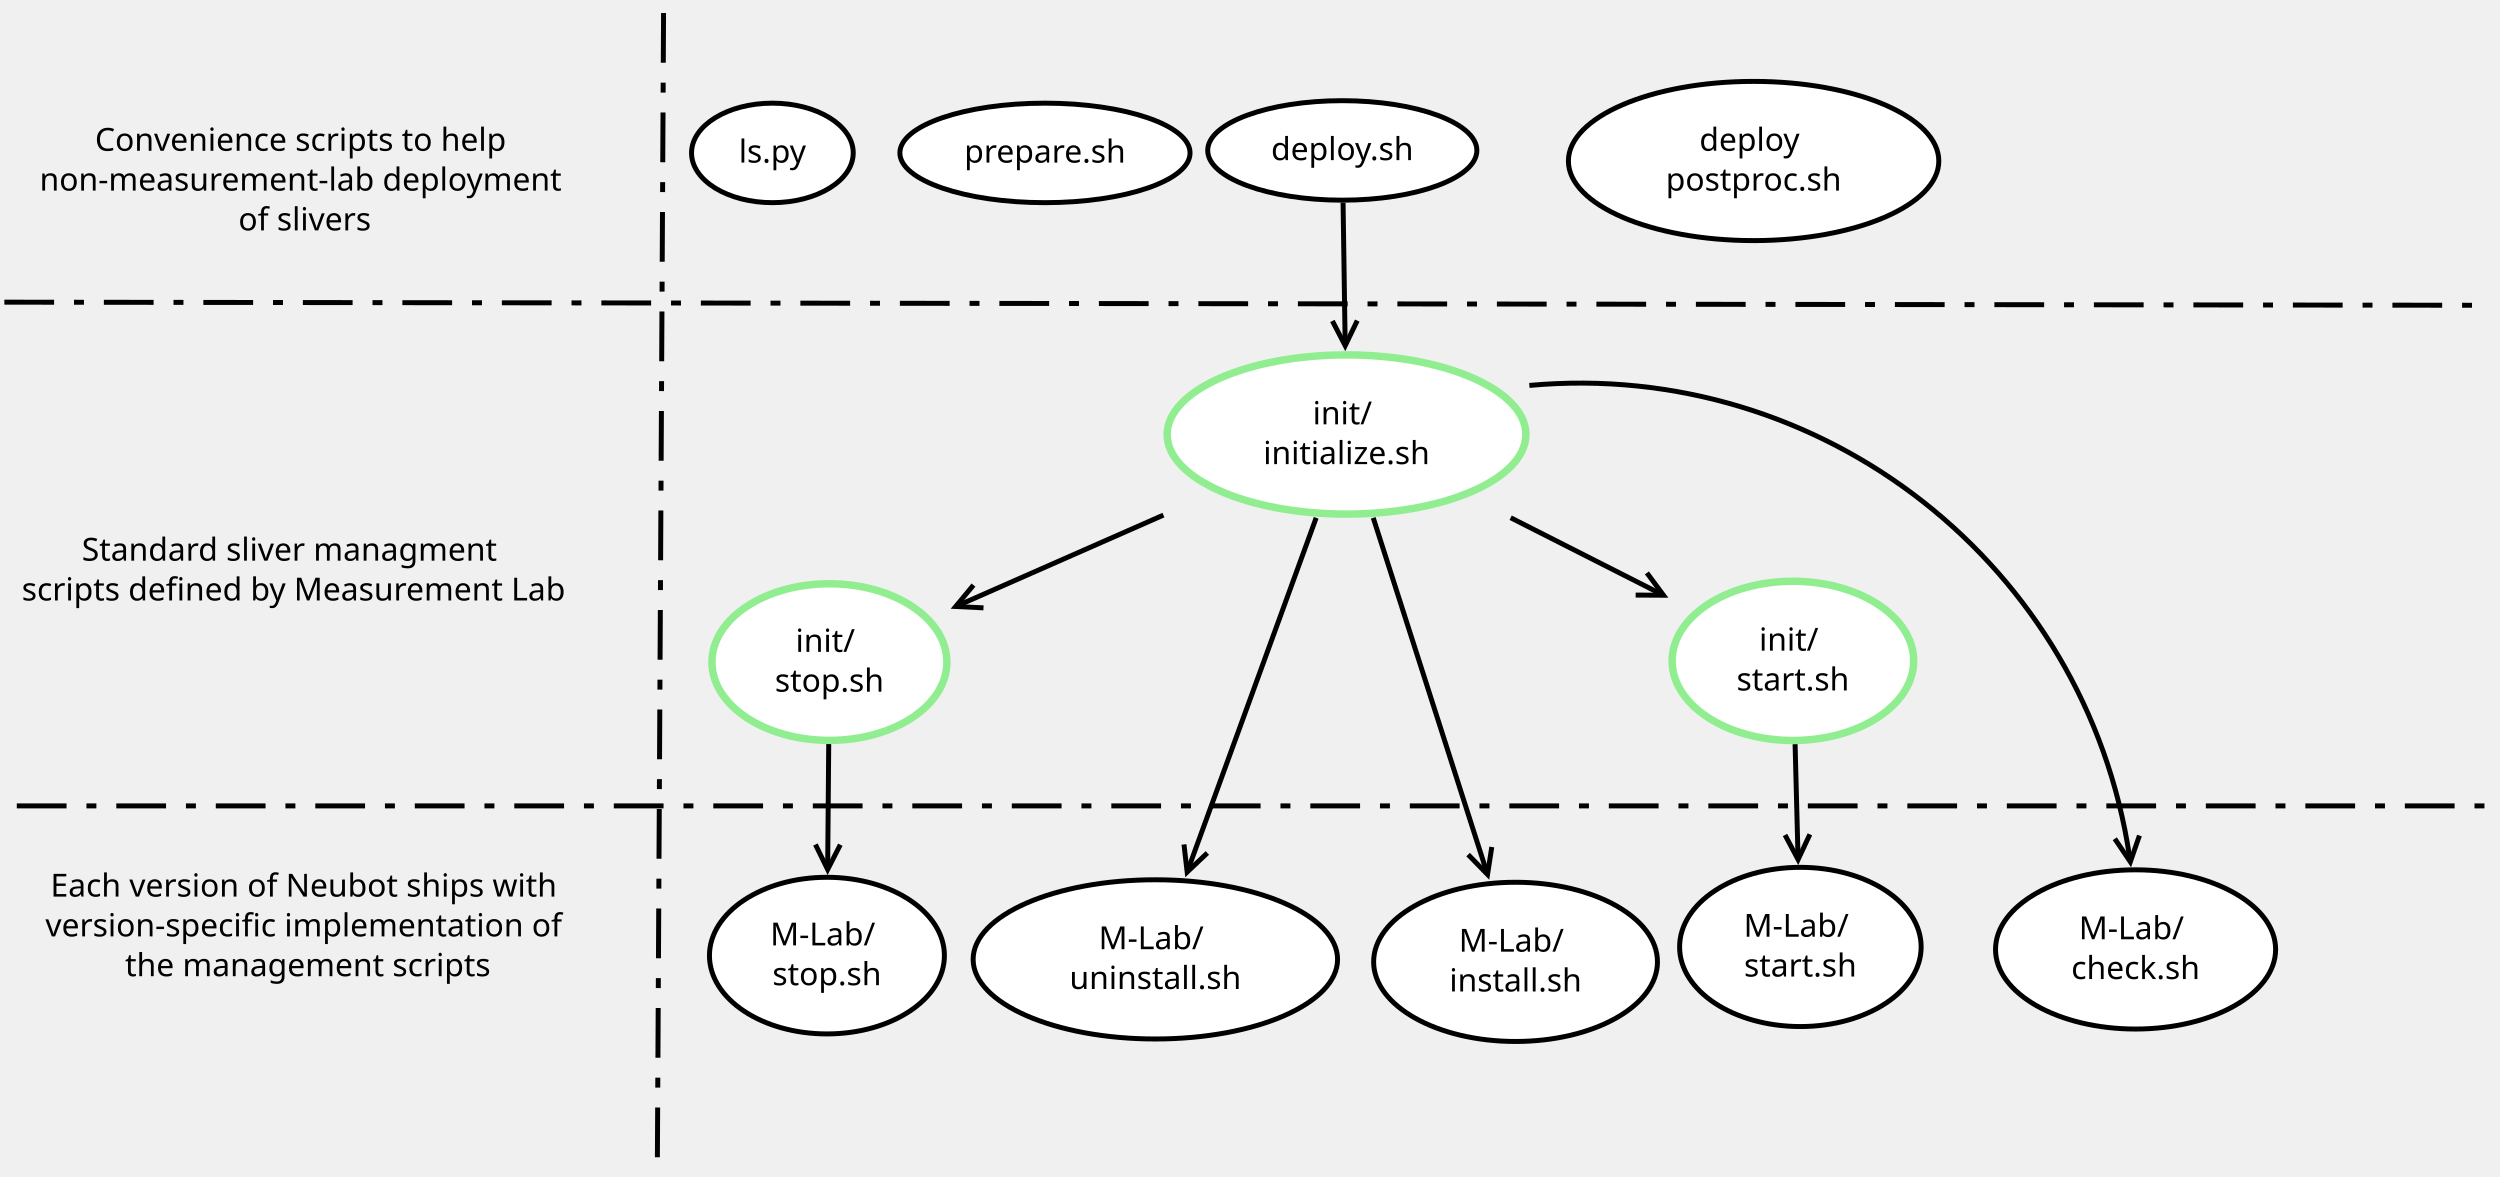
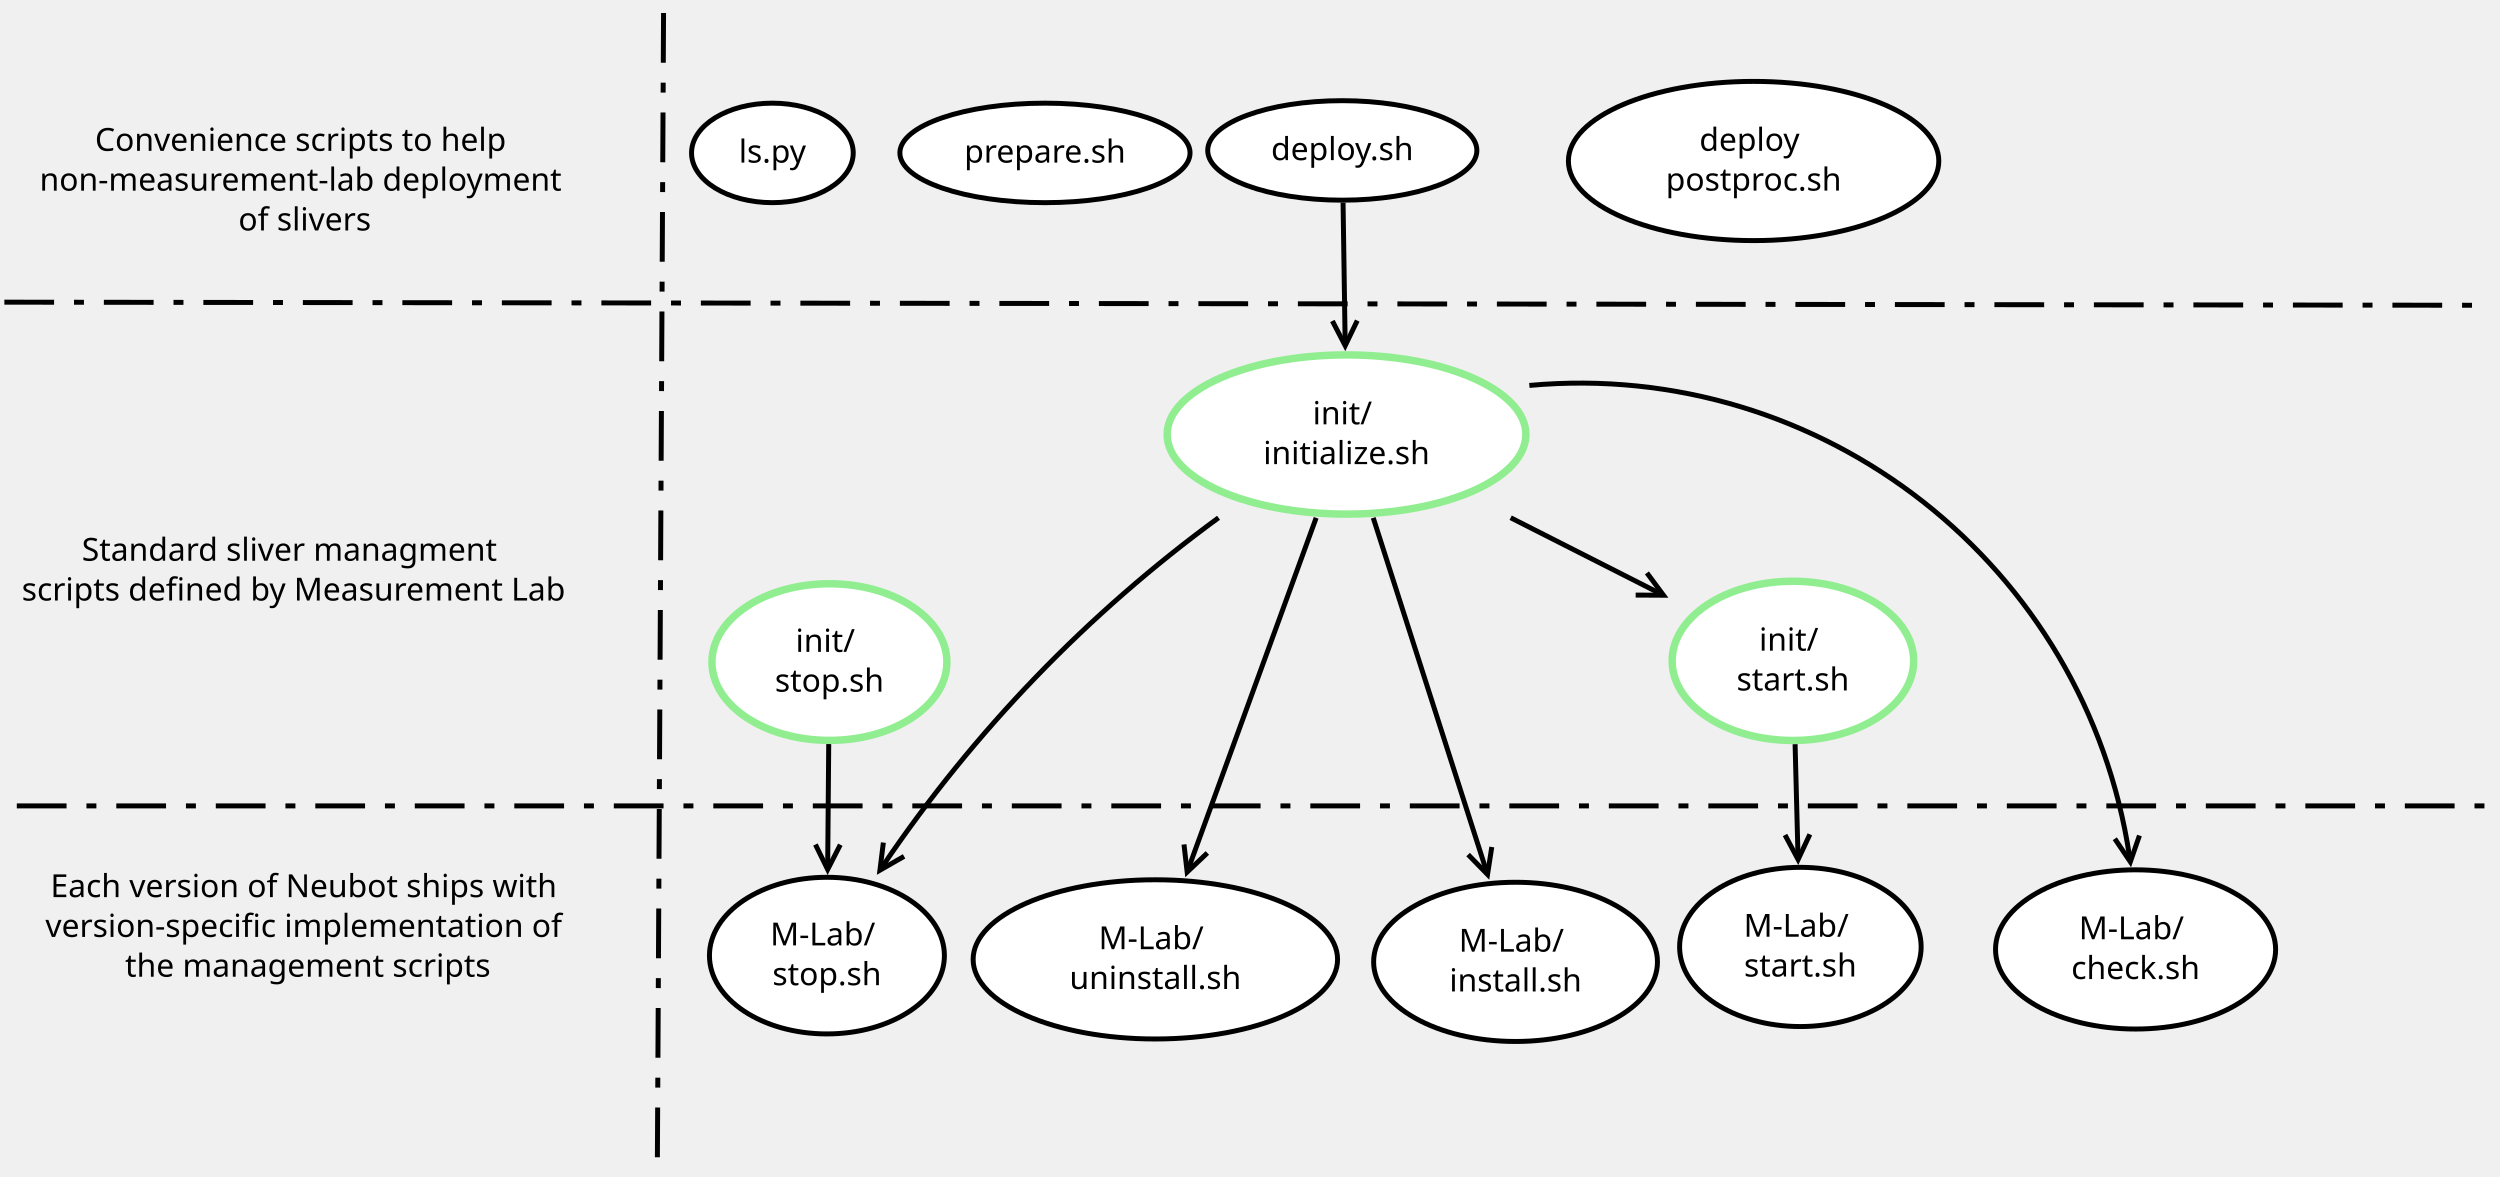
<svg xmlns="http://www.w3.org/2000/svg" width="51cm" height="24cm" viewBox="-318 -22 1005 466" id="svg2" version="1.1">
  <defs id="defs220" />
  <g id="g4">
    <ellipse style="fill: #ffffff" cx="221.6" cy="35" rx="54.1" ry="20" id="ellipse6" />
    <ellipse style="fill: none; fill-opacity:0; stroke-width: 2; stroke: #000000" cx="221.6" cy="35" rx="54.1" ry="20" id="ellipse8" />
    <text font-size="12.8" style="fill: #000000;text-anchor:middle;font-family:sans-serif;font-style:normal;font-weight:normal" x="221.6" y="38.9" id="text10">
      <tspan x="221.6" y="38.9" id="tspan12">deploy.sh</tspan>
    </text>
  </g>
  <g id="g14">
    <ellipse style="fill: #ffffff" cx="15.425" cy="240.683" rx="47.225" ry="31.483" id="ellipse16" />
    <ellipse style="fill: none; fill-opacity:0; stroke-width: 3; stroke: #90ee90" cx="15.425" cy="240.683" rx="47.225" ry="31.483" id="ellipse18" />
    <text font-size="12.8" style="fill: #000000;text-anchor:middle;font-family:sans-serif;font-style:normal;font-weight:normal" x="15.425" y="236.583" id="text20">
      <tspan x="15.425" y="236.583" id="tspan22">init/</tspan>
      <tspan x="15.425" y="252.583" id="tspan24">stop.sh</tspan>
    </text>
  </g>
  <g id="g26">
    <ellipse style="fill: #ffffff" cx="223.3" cy="149.2" rx="72.1" ry="32" id="ellipse28" />
    <ellipse style="fill: none; fill-opacity:0; stroke-width: 3; stroke: #90ee90" cx="223.3" cy="149.2" rx="72.1" ry="32" id="ellipse30" />
    <text font-size="12.8" style="fill: #000000;text-anchor:middle;font-family:sans-serif;font-style:normal;font-weight:normal" x="223.3" y="145.1" id="text32">
      <tspan x="223.3" y="145.1" id="tspan34">init/</tspan>
      <tspan x="223.3" y="161.1" id="tspan36">initialize.sh</tspan>
    </text>
  </g>
  <g id="g38">
    <ellipse style="fill: #ffffff" cx="402.75" cy="240.2" rx="48.55" ry="32" id="ellipse40" />
    <ellipse style="fill: none; fill-opacity:0; stroke-width: 3; stroke: #90ee90" cx="402.75" cy="240.2" rx="48.55" ry="32" id="ellipse42" />
    <text font-size="12.8" style="fill: #000000;text-anchor:middle;font-family:sans-serif;font-style:normal;font-weight:normal" x="402.75" y="236.1" id="text44">
      <tspan x="402.75" y="236.1" id="tspan46">init/</tspan>
      <tspan x="402.75" y="252.1" id="tspan48">start.sh</tspan>
    </text>
  </g>
  <g id="g50">
    <line style="fill: none; fill-opacity:0; stroke-width: 2; stroke: #000000" x1="221.913" y1="56.001" x2="222.735" y2="111.243" id="line52" />
    <polyline style="fill: none; fill-opacity:0; stroke-width: 2; stroke: #000000" points="217.62,103.555 222.768,113.479 227.619,103.406 " id="polyline54" />
  </g>
  <g id="g56">
    <line style="fill: none; fill-opacity:0; stroke-width: 2; stroke: #000000" x1="289.279" y1="182.658" x2="348.718" y2="212.8" id="line58" />
    <polyline style="fill: none; fill-opacity:0; stroke-width: 2; stroke: #000000" points="339.532,213.748 350.713,213.812 344.055,204.829 " id="polyline60" />
  </g>
  <g id="g62">
    <ellipse style="fill: #ffffff" cx="14.425" cy="358.683" rx="47.225" ry="31.483" id="ellipse64" />
    <ellipse style="fill: none; fill-opacity:0; stroke-width: 2; stroke: #000000" cx="14.425" cy="358.683" rx="47.225" ry="31.483" id="ellipse66" />
    <text font-size="12.8" style="fill: #000000;text-anchor:middle;font-family:sans-serif;font-style:normal;font-weight:normal" x="14.425" y="354.583" id="text68">
      <tspan x="14.425" y="354.583" id="tspan70">M-Lab/</tspan>
      <tspan x="14.425" y="370.583" id="tspan72">stop.sh</tspan>
    </text>
  </g>
  <g id="g74">
    <line style="fill: none; fill-opacity:0; stroke-width: 2; stroke: #000000" x1="15.146" y1="273.655" x2="14.737" y2="321.83" id="line76" />
    <polyline style="fill: none; fill-opacity:0; stroke-width: 2; stroke: #000000" points="9.803,314.024 14.718,324.066 19.803,314.109 " id="polyline78" />
  </g>
  <g id="g80">
    <ellipse style="fill: #ffffff" cx="146.45" cy="360.2" rx="73.25" ry="32" id="ellipse82" />
    <ellipse style="fill: none; fill-opacity:0; stroke-width: 2; stroke: #000000" cx="146.45" cy="360.2" rx="73.25" ry="32" id="ellipse84" />
    <text font-size="12.8" style="fill: #000000;text-anchor:middle;font-family:sans-serif;font-style:normal;font-weight:normal" x="146.45" y="356.1" id="text86">
      <tspan x="146.45" y="356.1" id="tspan88">M-Lab/</tspan>
      <tspan x="146.45" y="372.1" id="tspan90">uninstall.sh</tspan>
    </text>
  </g>
  <g id="g92">
    <line style="fill: none; fill-opacity:0; stroke-width: 2; stroke: #000000" x1="211.1" y1="182.697" x2="160" y2="322.997" id="line94" />
    <polyline style="fill: none; fill-opacity:0; stroke-width: 2; stroke: #000000" points="157.959,313.991 159.235,325.098 167.355,317.413 " id="polyline96" />
  </g>
  <g id="g98">
-     <line style="fill: none; fill-opacity:0; stroke-width: 2; stroke: #000000" x1="149.699" y1="181.591" x2="68.245" y2="217.438" id="line100" />
-     <polyline style="fill: none; fill-opacity:0; stroke-width: 2; stroke: #000000" points="73.338,209.734 66.199,218.338 77.366,218.887 " id="polyline102" />
-   </g>
-   <g id="g104">
-     <ellipse style="fill: #ffffff" cx="291.25" cy="361.2" rx="57.05" ry="32" id="ellipse106" />
-     <ellipse style="fill: none; fill-opacity:0; stroke-width: 2; stroke: #000000" cx="291.25" cy="361.2" rx="57.05" ry="32" id="ellipse108" />
-     <text font-size="12.8" style="fill: #000000;text-anchor:middle;font-family:sans-serif;font-style:normal;font-weight:normal" x="291.25" y="357.1" id="text110">
-       <tspan x="291.25" y="357.1" id="tspan112">M-Lab/</tspan>
-       <tspan x="291.25" y="373.1" id="tspan114">install.sh</tspan>
+     <ellipse style="fill: #ffffff" cx="291.25" cy="361.2" rx="57.05" ry="32" id="ellipse100" />
+     <ellipse style="fill: none; fill-opacity:0; stroke-width: 2; stroke: #000000" cx="291.25" cy="361.2" rx="57.05" ry="32" id="ellipse102" />
+     <text font-size="12.8" style="fill: #000000;text-anchor:middle;font-family:sans-serif;font-style:normal;font-weight:normal" x="291.25" y="357.1" id="text104">
+       <tspan x="291.25" y="357.1" id="tspan106">M-Lab/</tspan>
+       <tspan x="291.25" y="373.1" id="tspan108">install.sh</tspan>
    </text>
  </g>
+   <g id="g110">
+     <line style="fill: none; fill-opacity:0; stroke-width: 2; stroke: #000000" x1="234.037" y1="182.7" x2="279.307" y2="323.939" id="line112" />
+     <polyline style="fill: none; fill-opacity:0; stroke-width: 2; stroke: #000000" points="272.176,318.072 279.99,326.069 281.699,315.02 " id="polyline114" />
+   </g>
  <g id="g116">
-     <line style="fill: none; fill-opacity:0; stroke-width: 2; stroke: #000000" x1="234.037" y1="182.7" x2="279.307" y2="323.939" id="line118" />
-     <polyline style="fill: none; fill-opacity:0; stroke-width: 2; stroke: #000000" points="272.176,318.072 279.99,326.069 281.699,315.02 " id="polyline120" />
-   </g>
-   <g id="g122">
-     <ellipse style="fill: #ffffff" cx="405.75" cy="355.2" rx="48.55" ry="32" id="ellipse124" />
-     <ellipse style="fill: none; fill-opacity:0; stroke-width: 2; stroke: #000000" cx="405.75" cy="355.2" rx="48.55" ry="32" id="ellipse126" />
-     <text font-size="12.8" style="fill: #000000;text-anchor:middle;font-family:sans-serif;font-style:normal;font-weight:normal" x="405.75" y="351.1" id="text128">
-       <tspan x="405.75" y="351.1" id="tspan130">M-Lab/</tspan>
-       <tspan x="405.75" y="367.1" id="tspan132">start.sh</tspan>
+     <ellipse style="fill: #ffffff" cx="405.75" cy="355.2" rx="48.55" ry="32" id="ellipse118" />
+     <ellipse style="fill: none; fill-opacity:0; stroke-width: 2; stroke: #000000" cx="405.75" cy="355.2" rx="48.55" ry="32" id="ellipse120" />
+     <text font-size="12.8" style="fill: #000000;text-anchor:middle;font-family:sans-serif;font-style:normal;font-weight:normal" x="405.75" y="351.1" id="text122">
+       <tspan x="405.75" y="351.1" id="tspan124">M-Lab/</tspan>
+       <tspan x="405.75" y="367.1" id="tspan126">start.sh</tspan>
    </text>
  </g>
+   <g id="g128">
+     <line style="fill: none; fill-opacity:0; stroke-width: 2; stroke: #000000" x1="403.624" y1="273.702" x2="404.775" y2="317.824" id="line130" />
+     <polyline style="fill: none; fill-opacity:0; stroke-width: 2; stroke: #000000" points="399.574,310.193 404.833,320.059 409.571,309.932 " id="polyline132" />
+   </g>
  <g id="g134">
-     <line style="fill: none; fill-opacity:0; stroke-width: 2; stroke: #000000" x1="403.624" y1="273.702" x2="404.775" y2="317.824" id="line136" />
-     <polyline style="fill: none; fill-opacity:0; stroke-width: 2; stroke: #000000" points="399.574,310.193 404.833,320.059 409.571,309.932 " id="polyline138" />
-   </g>
-   <g id="g140">
-     <ellipse style="fill: #ffffff" cx="540.5" cy="356.2" rx="56.3" ry="32" id="ellipse142" />
-     <ellipse style="fill: none; fill-opacity:0; stroke-width: 2; stroke: #000000" cx="540.5" cy="356.2" rx="56.3" ry="32" id="ellipse144" />
-     <text font-size="12.8" style="fill: #000000;text-anchor:middle;font-family:sans-serif;font-style:normal;font-weight:normal" x="540.5" y="352.1" id="text146">
-       <tspan x="540.5" y="352.1" id="tspan148">M-Lab/</tspan>
-       <tspan x="540.5" y="368.1" id="tspan150">check.sh</tspan>
+     <ellipse style="fill: #ffffff" cx="540.5" cy="356.2" rx="56.3" ry="32" id="ellipse136" />
+     <ellipse style="fill: none; fill-opacity:0; stroke-width: 2; stroke: #000000" cx="540.5" cy="356.2" rx="56.3" ry="32" id="ellipse138" />
+     <text font-size="12.8" style="fill: #000000;text-anchor:middle;font-family:sans-serif;font-style:normal;font-weight:normal" x="540.5" y="352.1" id="text140">
+       <tspan x="540.5" y="352.1" id="tspan142">M-Lab/</tspan>
+       <tspan x="540.5" y="368.1" id="tspan144">check.sh</tspan>
    </text>
  </g>
-   <g id="g152">
-     <path style="fill: none; fill-opacity:0; stroke-width: 2; stroke: #000000" d="M 538.059,318.767 A 223.421,223.421 0 0 0 296.8,129.473" id="path154" />
-     <polyline style="fill: none; fill-opacity:0; stroke-width: 2; stroke: #000000" points="532.145,311.705 538.392,320.978 542.062,310.417 " id="polyline156" />
+   <g id="g146">
+     <path style="fill: none; fill-opacity:0; stroke-width: 2; stroke: #000000" d="M 538.059,318.767 A 223.421,223.421 0 0 0 296.8,129.473" id="path148" />
+     <polyline style="fill: none; fill-opacity:0; stroke-width: 2; stroke: #000000" points="532.145,311.705 538.392,320.978 542.062,310.417 " id="polyline150" />
  </g>
-   <line style="fill: none; fill-opacity:0; stroke-width: 2; stroke-dasharray: 20 8 4 8; stroke: #000000" x1="-311.25" y1="298.5" x2="686.25" y2="298.5" id="line158" />
-   <line style="fill: none; fill-opacity:0; stroke-width: 2; stroke-dasharray: 20 8 4 8; stroke: #000000" x1="-316.25" y1="96" x2="678.75" y2="97.25" id="line160" />
-   <text font-size="12.8" style="fill: #000000;text-anchor:middle;font-family:sans-serif;font-style:normal;font-weight:normal" x="-200" y="199.925" id="text162">
-     <tspan x="-200" y="199.925" id="tspan164">Standard sliver managment</tspan>
-     <tspan x="-200" y="215.925" id="tspan166">scripts defined by Measurement Lab</tspan>
+   <line style="fill: none; fill-opacity:0; stroke-width: 2; stroke-dasharray: 20 8 4 8; stroke: #000000" x1="-311.25" y1="298.5" x2="686.25" y2="298.5" id="line152" />
+   <line style="fill: none; fill-opacity:0; stroke-width: 2; stroke-dasharray: 20 8 4 8; stroke: #000000" x1="-316.25" y1="96" x2="678.75" y2="97.25" id="line154" />
+   <text font-size="12.8" style="fill: #000000;text-anchor:middle;font-family:sans-serif;font-style:normal;font-weight:normal" x="-200" y="199.95" id="text156">
+     <tspan x="-200" y="199.95" id="tspan158">Standard sliver managment</tspan>
+     <tspan x="-200" y="215.95" id="tspan160">scripts defined by Measurement Lab</tspan>
  </text>
-   <text font-size="12.8" style="fill: #000000;text-anchor:middle;font-family:sans-serif;font-style:normal;font-weight:normal" x="-195.5" y="35.15" id="text168">
-     <tspan x="-195.5" y="35.15" id="tspan170">Convenience scripts to help</tspan>
-     <tspan x="-195.5" y="51.15" id="tspan172">non-measurement-lab deployment</tspan>
-     <tspan x="-195.5" y="67.15" id="tspan174">of slivers</tspan>
+   <text font-size="12.8" style="fill: #000000;text-anchor:middle;font-family:sans-serif;font-style:normal;font-weight:normal" x="-195.5" y="35.175" id="text162">
+     <tspan x="-195.5" y="35.175" id="tspan164">Convenience scripts to help</tspan>
+     <tspan x="-195.5" y="51.175" id="tspan166">non-measurement-lab deployment</tspan>
+     <tspan x="-195.5" y="67.175" id="tspan168">of slivers</tspan>
  </text>
-   <text font-size="12.8" style="fill: #000000;text-anchor:middle;font-family:sans-serif;font-style:normal;font-weight:normal" x="-194.25" y="334.963" id="text176">
-     <tspan x="-194.25" y="334.963" id="tspan178">Each version of Neubot ships with</tspan>
-     <tspan x="-194.25" y="350.963" id="tspan180">version-specific implementation of</tspan>
-     <tspan x="-194.25" y="366.963" id="tspan182">the management scripts</tspan>
+   <text font-size="12.8" style="fill: #000000;text-anchor:middle;font-family:sans-serif;font-style:normal;font-weight:normal" x="-194.25" y="335.174" id="text170">
+     <tspan x="-194.25" y="335.174" id="tspan172">Each version of Neubot ships with</tspan>
+     <tspan x="-194.25" y="351.174" id="tspan174">version-specific implementation of</tspan>
+     <tspan x="-194.25" y="367.174" id="tspan176">the management scripts</tspan>
  </text>
-   <line style="fill: none; fill-opacity:0; stroke-width: 2; stroke-dasharray: 20 8 4 8; stroke: #000000" x1="-51.25" y1="-20.25" x2="-53.75" y2="443.5" id="line184" />
-   <g id="g186">
-     <ellipse style="fill: #ffffff" cx="-7.5" cy="36" rx="32.5" ry="20" id="ellipse188" />
-     <ellipse style="fill: none; fill-opacity:0; stroke-width: 2; stroke: #000000" cx="-7.5" cy="36" rx="32.5" ry="20" id="ellipse190" />
-     <text font-size="12.8" style="fill: #000000;text-anchor:middle;font-family:sans-serif;font-style:normal;font-weight:normal" x="-7.5" y="39.9" id="text192">
-       <tspan x="-7.5" y="39.9" id="tspan194">ls.py</tspan>
+   <line style="fill: none; fill-opacity:0; stroke-width: 2; stroke-dasharray: 20 8 4 8; stroke: #000000" x1="-51.25" y1="-20.25" x2="-53.75" y2="443.5" id="line178" />
+   <g id="g180">
+     <ellipse style="fill: #ffffff" cx="-7.5" cy="36" rx="32.5" ry="20" id="ellipse182" />
+     <ellipse style="fill: none; fill-opacity:0; stroke-width: 2; stroke: #000000" cx="-7.5" cy="36" rx="32.5" ry="20" id="ellipse184" />
+     <text font-size="12.8" style="fill: #000000;text-anchor:middle;font-family:sans-serif;font-style:normal;font-weight:normal" x="-7.5" y="39.9" id="text186">
+       <tspan x="-7.5" y="39.9" id="tspan188">ls.py</tspan>
    </text>
  </g>
-   <g id="g196">
-     <ellipse style="fill: #ffffff" cx="102.075" cy="36" rx="58.325" ry="20" id="ellipse198" />
-     <ellipse style="fill: none; fill-opacity:0; stroke-width: 2; stroke: #000000" cx="102.075" cy="36" rx="58.325" ry="20" id="ellipse200" />
-     <text font-size="12.8" style="fill: #000000;text-anchor:middle;font-family:sans-serif;font-style:normal;font-weight:normal" x="102.075" y="39.9" id="text202">
-       <tspan x="102.075" y="39.9" id="tspan204">prepare.sh</tspan>
+   <g id="g190">
+     <ellipse style="fill: #ffffff" cx="102.075" cy="36" rx="58.325" ry="20" id="ellipse192" />
+     <ellipse style="fill: none; fill-opacity:0; stroke-width: 2; stroke: #000000" cx="102.075" cy="36" rx="58.325" ry="20" id="ellipse194" />
+     <text font-size="12.8" style="fill: #000000;text-anchor:middle;font-family:sans-serif;font-style:normal;font-weight:normal" x="102.075" y="39.9" id="text196">
+       <tspan x="102.075" y="39.9" id="tspan198">prepare.sh</tspan>
    </text>
  </g>
-   <g id="g206">
-     <ellipse style="fill: #ffffff" cx="386.95" cy="39.25" rx="74.45" ry="32" id="ellipse208" />
-     <ellipse style="fill: none; fill-opacity:0; stroke-width: 2; stroke: #000000" cx="386.95" cy="39.25" rx="74.45" ry="32" id="ellipse210" />
-     <text font-size="12.8" style="fill: #000000;text-anchor:middle;font-family:sans-serif;font-style:normal;font-weight:normal" x="386.95" y="35.15" id="text212">
-       <tspan x="386.95" y="35.15" id="tspan214">deploy</tspan>
-       <tspan x="386.95" y="51.15" id="tspan216">postproc.sh</tspan>
+   <g id="g200">
+     <ellipse style="fill: #ffffff" cx="386.95" cy="39.25" rx="74.45" ry="32" id="ellipse202" />
+     <ellipse style="fill: none; fill-opacity:0; stroke-width: 2; stroke: #000000" cx="386.95" cy="39.25" rx="74.45" ry="32" id="ellipse204" />
+     <text font-size="12.8" style="fill: #000000;text-anchor:middle;font-family:sans-serif;font-style:normal;font-weight:normal" x="386.95" y="35.15" id="text206">
+       <tspan x="386.95" y="35.15" id="tspan208">deploy</tspan>
+       <tspan x="386.95" y="51.15" id="tspan210">postproc.sh</tspan>
    </text>
  </g>
+   <g id="g212">
+     <path style="fill: none; fill-opacity:0; stroke-width: 2; stroke: #000000" d="M 171.848,182.679 A 566.399,566.399 0 0 0 36.986,322.489" id="path214" />
+     <polyline style="fill: none; fill-opacity:0; stroke-width: 2; stroke: #000000" points="37.11,313.245 35.733,324.341 45.435,318.785 " id="polyline216" />
+   </g>
</svg>
